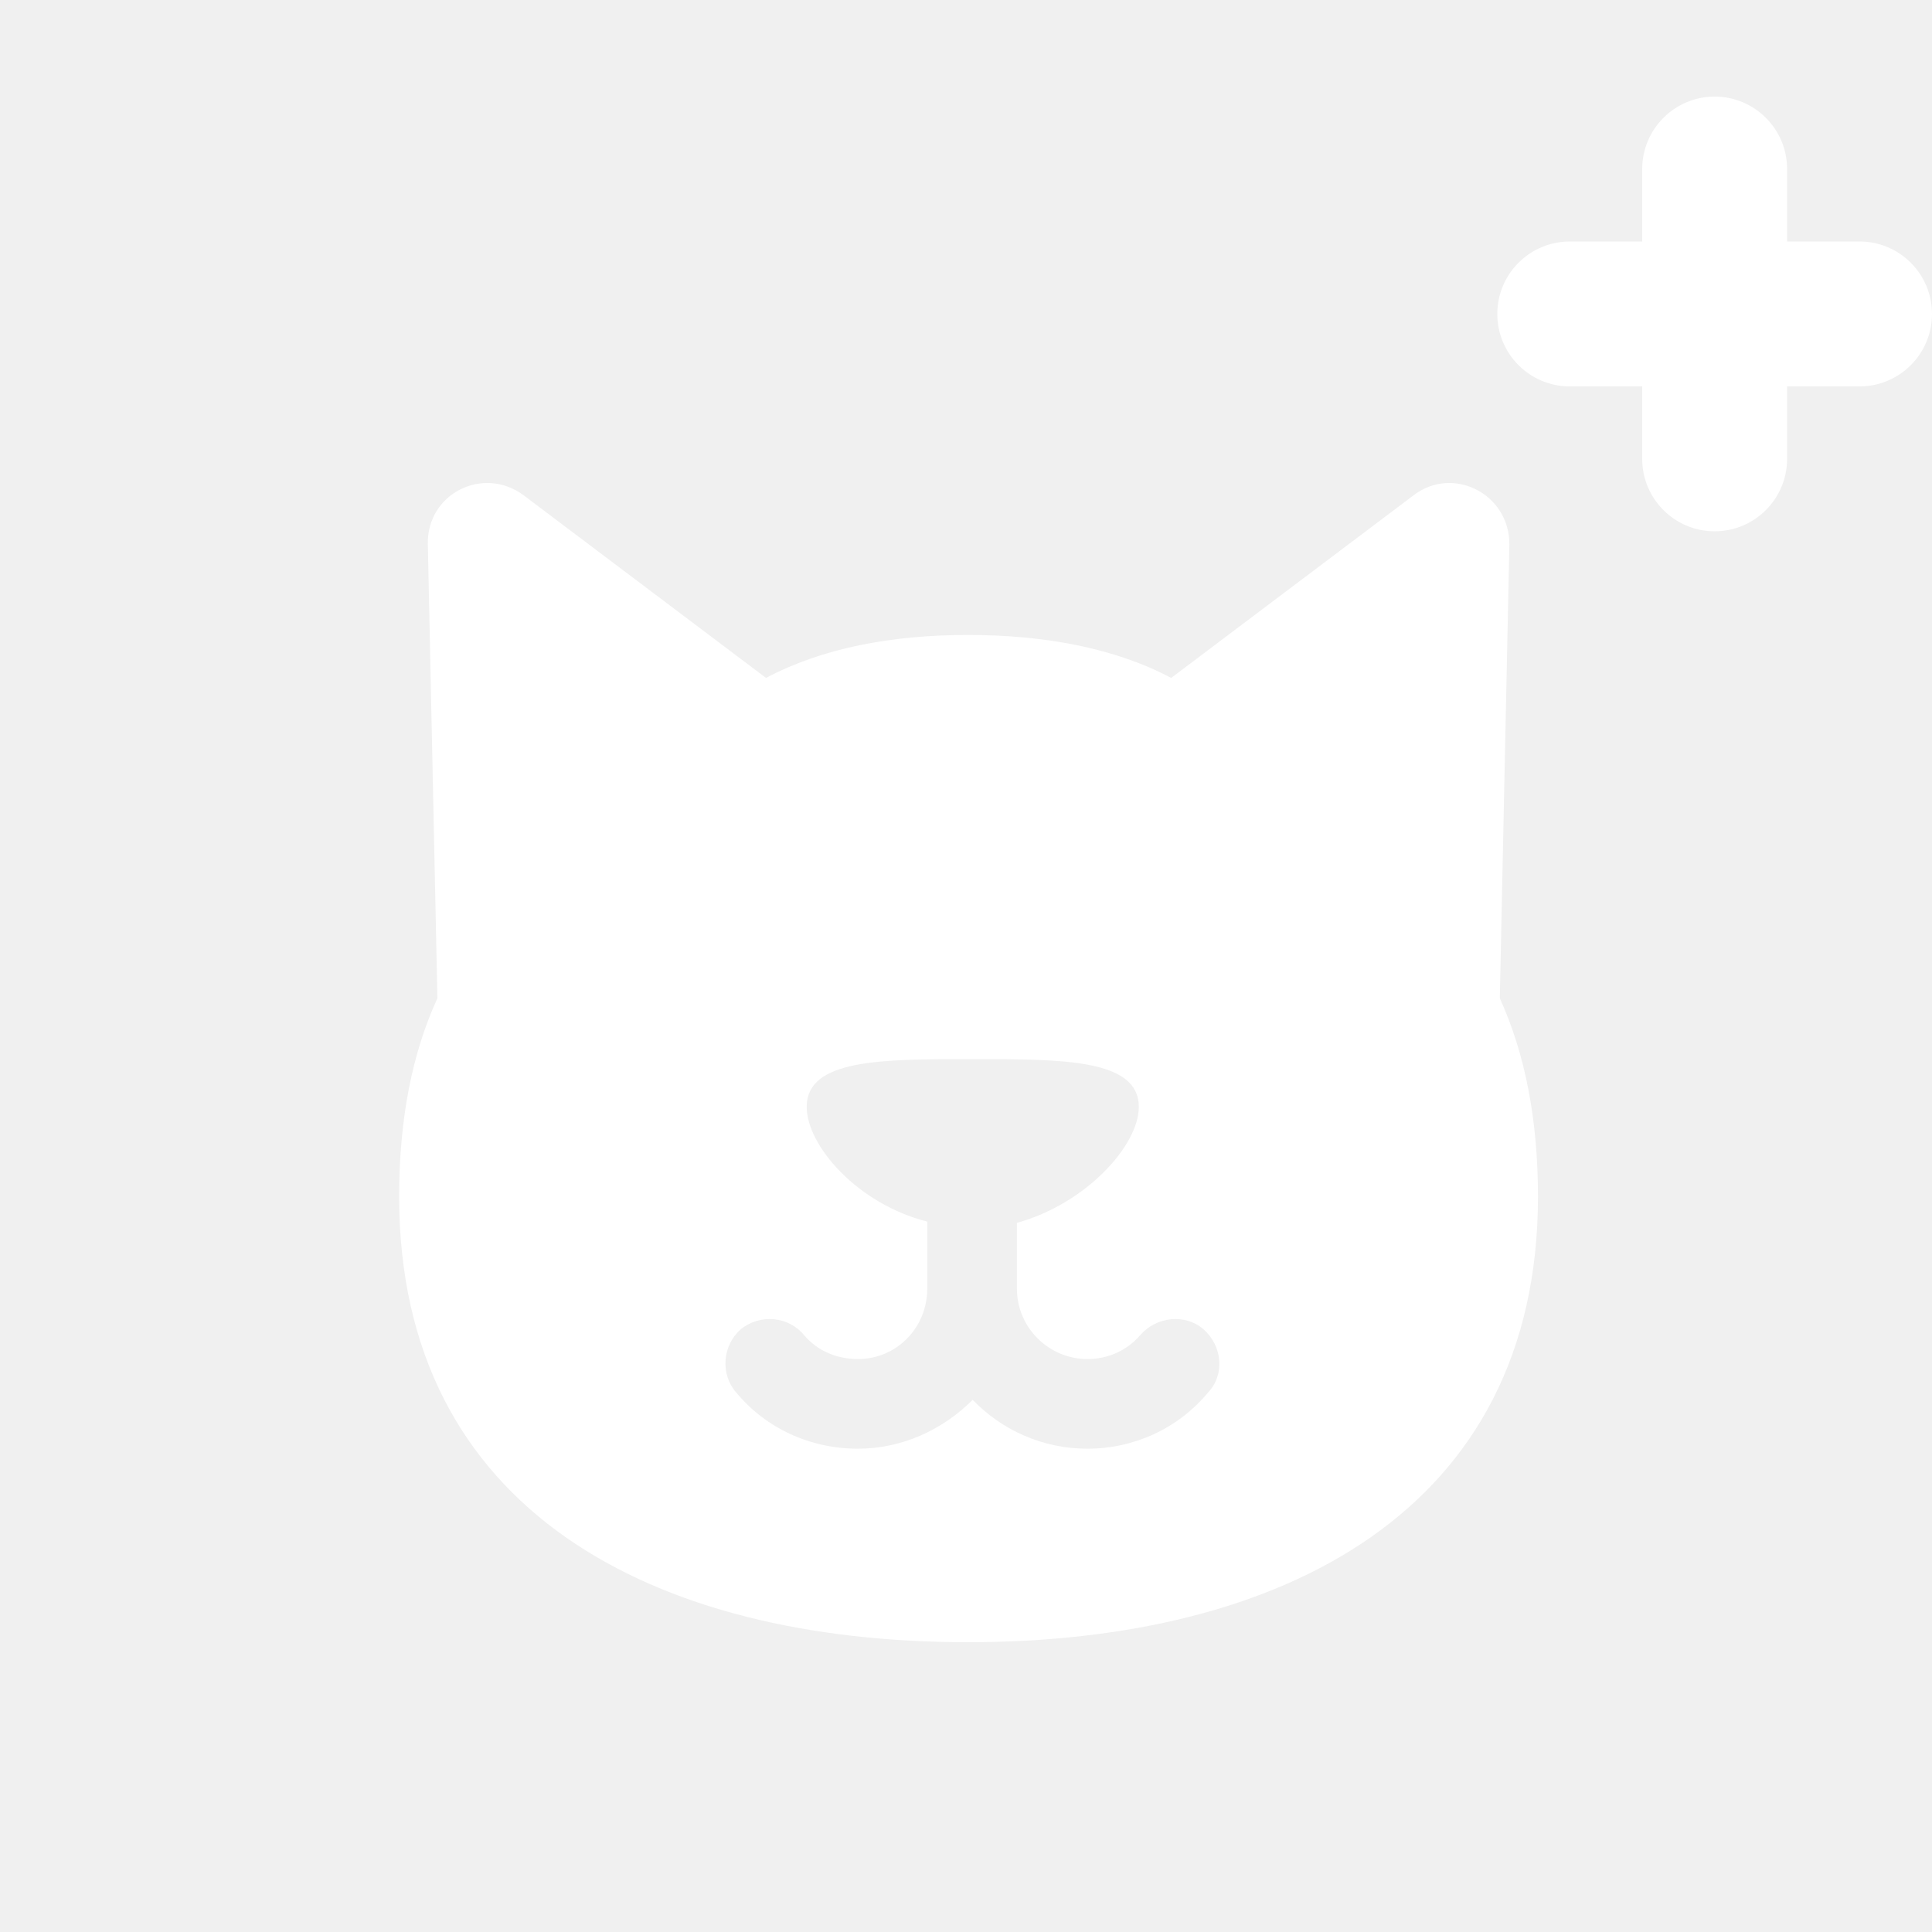
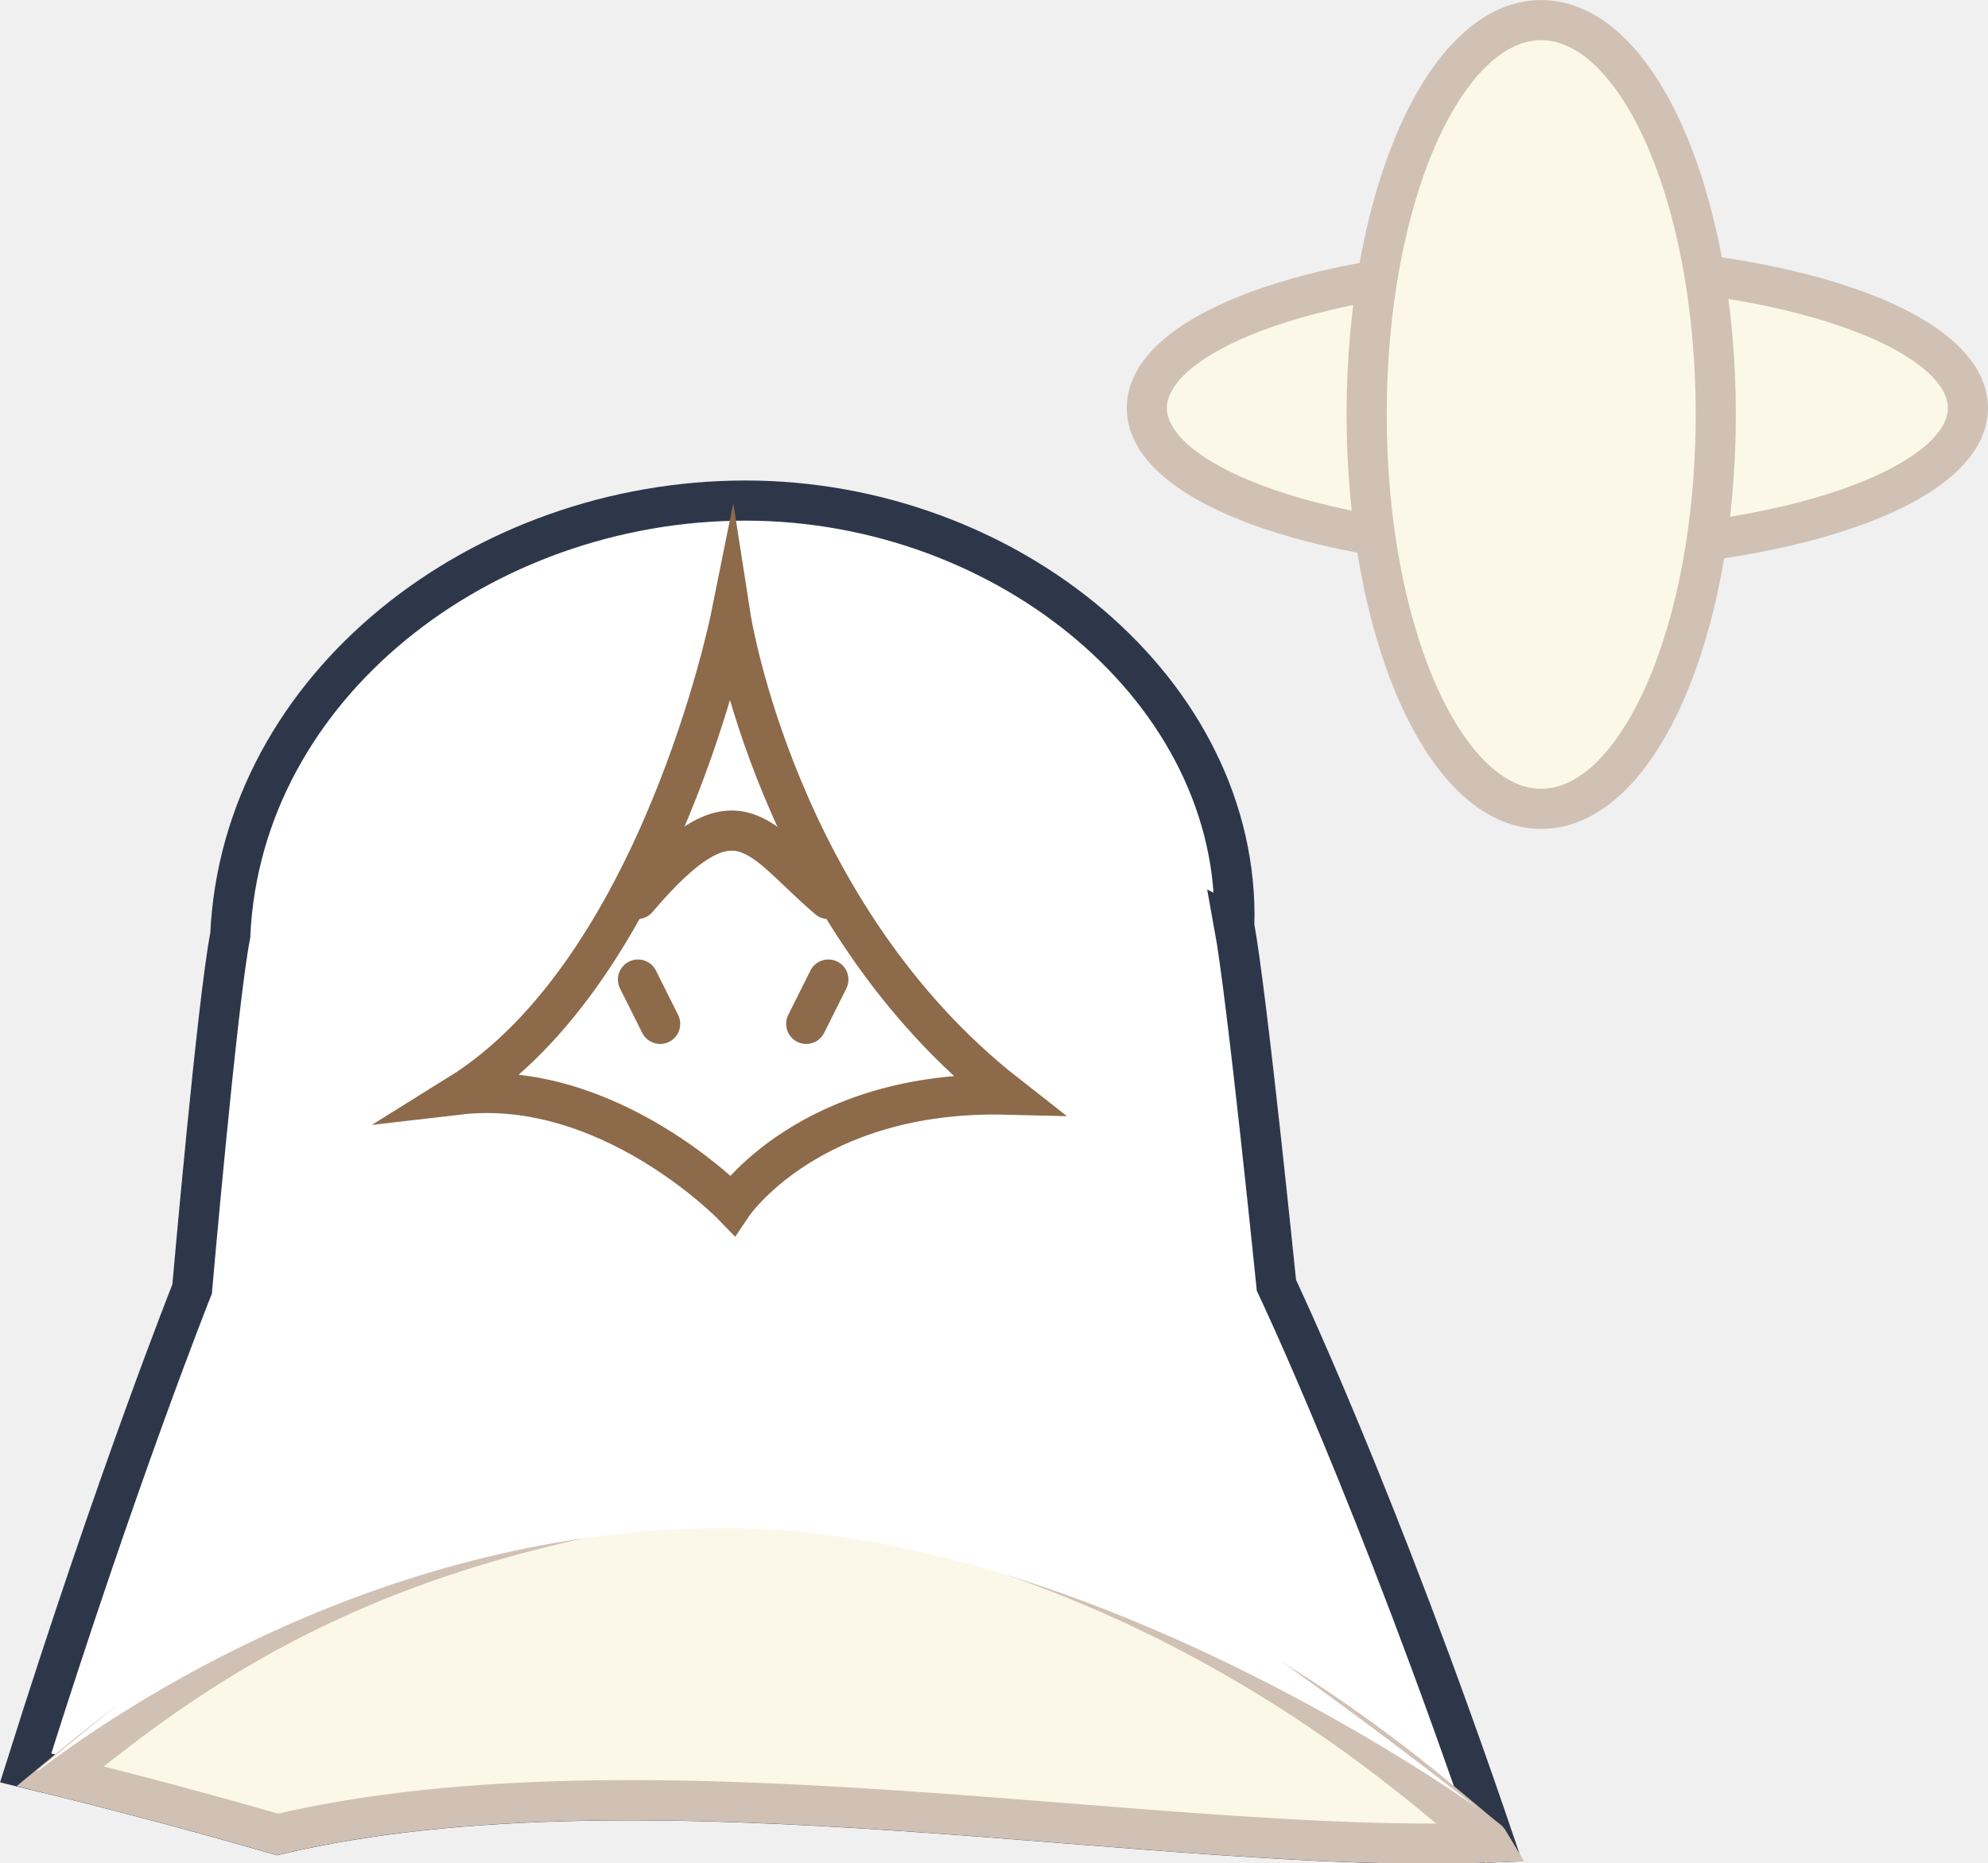
- <svg xmlns="http://www.w3.org/2000/svg" width="20px" height="20px" viewBox="0 0 20 20" version="1.1">
-   <defs />
-   <g id="Page-1" stroke="none" stroke-width="1" fill="none" fill-rule="evenodd">
-     <g id="sprite-library" fill="#FFFFFF">
-       <path d="M18.5,2.5 L19.25,2.5 C19.664,2.5 20,2.836 20,3.25 C20,3.664 19.664,4 19.25,4 L18.5,4 L18.5,4.75 C18.5,5.164 18.164,5.5 17.75,5.5 C17.336,5.5 17,5.164 17,4.75 L17,4 L16.25,4 C15.836,4 15.5,3.664 15.5,3.25 C15.5,2.836 15.836,2.5 16.25,2.5 L17,2.5 L17,1.75 C17,1.336 17.336,1 17.75,1 C18.164,1 18.5,1.336 18.5,1.75 L18.5,2.5 Z M15.921,12.387 C15.921,15.64 13.273,17 10.02,17 C6.767,17 4.132,15.64 4.132,12.387 C4.132,11.583 4.267,10.903 4.528,10.334 L4.429,5.633 C4.417,5.113 4.998,4.816 5.419,5.126 L7.93,7.018 C8.512,6.709 9.229,6.573 10.02,6.573 C10.812,6.573 11.542,6.709 12.124,7.018 L14.635,5.126 C15.043,4.816 15.625,5.113 15.625,5.633 L15.526,10.334 C15.785,10.903 15.921,11.583 15.921,12.387 Z M12.506,14.415 C12.681,14.231 12.655,13.933 12.458,13.76 C12.272,13.599 11.974,13.624 11.802,13.823 C11.665,13.982 11.467,14.069 11.257,14.069 C10.861,14.069 10.527,13.747 10.527,13.339 L10.527,12.659 C11.244,12.461 11.789,11.856 11.789,11.459 C11.789,10.964 11.009,10.964 10.069,10.964 C9.118,10.964 8.351,10.964 8.351,11.459 C8.351,11.856 8.871,12.461 9.599,12.646 L9.599,13.339 C9.599,13.747 9.279,14.069 8.882,14.069 C8.66,14.069 8.461,13.982 8.325,13.823 C8.164,13.624 7.867,13.599 7.669,13.76 C7.473,13.933 7.459,14.231 7.621,14.415 C7.93,14.787 8.387,14.997 8.882,14.997 C9.339,14.997 9.76,14.8 10.069,14.491 C10.367,14.8 10.787,14.997 11.257,14.997 C11.74,14.997 12.197,14.787 12.506,14.415 Z" id="Combined-Shape" />
+ <svg xmlns="http://www.w3.org/2000/svg" version="1.1" width="24.759" height="23.199" viewBox="0,0,24.759,23.199">
+   <g transform="translate(-229.0023,-132.9524)">
+     <g data-paper-data="{&quot;isPaintingLayer&quot;:true}" stroke-linejoin="miter" stroke-miterlimit="10" stroke-dasharray="" stroke-dashoffset="0" style="mix-blend-mode: normal">
+       <path d="" data-paper-data="{&quot;index&quot;:null}" fill="#3e5766" fill-rule="nonzero" stroke="#3e5766" stroke-width="1" stroke-linecap="round" />
+       <path d="" data-paper-data="{&quot;index&quot;:null}" fill="#3e5766" fill-rule="nonzero" stroke="#3e5766" stroke-width="1" stroke-linecap="round" />
+       <path d="" data-paper-data="{&quot;index&quot;:null}" fill="#3e5766" fill-rule="nonzero" stroke="#2e374a" stroke-width="0.5" stroke-linecap="butt" />
+       <path d="" data-paper-data="{&quot;index&quot;:null}" fill="#fbf8ea" fill-rule="nonzero" stroke="#d1c1b5" stroke-width="0.5" stroke-linecap="butt" />
+       <path d="" data-paper-data="{&quot;index&quot;:null}" fill="#e3a066" fill-rule="nonzero" stroke="#8d6a4a" stroke-width="0.5" stroke-linecap="butt" />
+       <path d="M244.373,144.479c0.162,0.882 0.526,4.482 0.526,4.482c0,0 1.257,2.641 2.716,6.939c-4.09,0.18 -10.526,-1.189 -15.157,-0.098c-1.022,-0.295 -2.065,-0.572 -3.136,-0.83c1.152,-3.659 2.073,-5.964 2.073,-5.964c0,0 0.312,-3.572 0.475,-4.406c0.142,-3.118 3.141,-5.415 6.415,-5.415c3.274,0 6.171,2.388 6.09,5.293z" data-paper-data="{&quot;index&quot;:null}" fill="#ffffff" fill-rule="nonzero" stroke="#2e374a" stroke-width="0.5" stroke-linecap="butt" />
+       <path d="M234.714,146.586c2.505,-1.557 3.389,-5.944 3.389,-5.944c0,0 0.576,3.702 3.439,5.944c-2.456,-0.061 -3.419,1.375 -3.419,1.375c0,0 -1.543,-1.592 -3.409,-1.375z" data-paper-data="{&quot;index&quot;:null}" fill="none" fill-rule="nonzero" stroke="#8d6a4a" stroke-width="0.5" stroke-linecap="butt" />
+       <g data-paper-data="{&quot;index&quot;:null}" stroke-linecap="butt">
+         <path d="M233.011,143.127c0.039,-0.455 0.509,-0.868 1.234,-0.824c0.964,0.108 1.114,0.792 1.11,1.063c-0.004,0.328 -0.068,0.803 -1.171,0.803c-0.942,0 -1.207,-0.632 -1.173,-1.041" fill="#e2e3e4" fill-rule="nonzero" stroke="none" stroke-width="1" />
+         <path d="M234.038,144.155c0,0 -0.298,-0.257 -0.311,-0.748c-0.002,-0.062 0.001,-0.127 0.01,-0.196c0.077,-0.616 0.529,-0.753 0.7,-0.731c0.17,0.022 0.307,0.226 0.307,0.226c0,0 0.365,0.385 0.273,0.808c-0.093,0.423 -0.55,0.612 -0.55,0.612c0,0 -0.368,0.072 -0.429,0.028" fill="#2e374a" fill-rule="nonzero" stroke="none" stroke-width="1" />
+         <path d="M233.011,143.157c0.039,-0.455 0.509,-0.868 1.234,-0.824c0.964,0.108 1.114,0.792 1.11,1.063c-0.004,0.328 -0.068,0.803 -1.171,0.803c-0.942,0 -1.207,-0.632 -1.173,-1.041z" fill="#ffffff" fill-rule="evenodd" stroke="#ffffff" stroke-width="0.5" />
+       </g>
+       <g data-paper-data="{&quot;index&quot;:null}" stroke-linecap="butt">
+         <path d="M243.354,143.056c0.035,0.409 -0.231,1.041 -1.173,1.041c-1.103,0 -1.167,-0.474 -1.171,-0.803c-0.003,-0.271 0.146,-0.955 1.11,-1.063c0.725,-0.043 1.195,0.369 1.234,0.824" fill="#e2e3e4" fill-rule="nonzero" stroke="none" stroke-width="1" />
+         <path d="M242.327,144.084c-0.061,0.043 -0.429,-0.028 -0.429,-0.028c0,0 -0.457,-0.188 -0.55,-0.612c-0.093,-0.423 0.273,-0.808 0.273,-0.808c0,0 0.137,-0.204 0.307,-0.226c0.171,-0.022 0.623,0.114 0.7,0.731c0.077,0.618 -0.301,0.944 -0.301,0.944" fill="#2e374a" fill-rule="nonzero" stroke="none" stroke-width="1" />
+         <path d="M243.354,143.086c0.035,0.409 -0.231,1.041 -1.173,1.041c-1.103,0 -1.167,-0.474 -1.171,-0.803c-0.003,-0.271 0.146,-0.955 1.11,-1.063c0.725,-0.043 1.195,0.369 1.234,0.824z" fill="#ffffff" fill-rule="evenodd" stroke="#ffffff" stroke-width="0.5" />
+       </g>
+       <path d="M238.173,151.539c5.443,0.644 8.593,3.743 9.359,4.333c0.002,-0.001 0.008,0.009 0.02,0.029c-4.093,0.163 -10.486,-1.186 -15.094,-0.101c-0.885,-0.256 -1.786,-0.497 -2.707,-0.725c1.83,-1.517 4.052,-3.001 8.423,-3.536z" data-paper-data="{&quot;index&quot;:null}" fill="#fbf8ea" fill-rule="nonzero" stroke="#d1c1b5" stroke-width="0.5" stroke-linecap="butt" />
+       <path d="M238.035,151.984c-4.24,0 -7.558,2.262 -8.556,3.024c-0.005,-0.001 -0.01,-0.002 -0.014,-0.003c1.244,-1.045 6.112,-4.993 8.62,-4.993c2.545,0.069 9.312,5.457 9.312,5.457c0,0 -4.832,-3.484 -9.361,-3.484z" data-paper-data="{&quot;index&quot;:null}" fill="#ffffff" fill-rule="nonzero" stroke="none" stroke-width="0" stroke-linecap="butt" />
+       <path d="M239.043,145.705l0.276,-0.552" data-paper-data="{&quot;index&quot;:null}" fill="none" fill-rule="nonzero" stroke="#8d6a4a" stroke-width="0.5" stroke-linecap="round" />
+       <path d="M237.224,145.705l-0.276,-0.552" data-paper-data="{&quot;index&quot;:null}" fill="none" fill-rule="nonzero" stroke="#8d6a4a" stroke-width="0.5" stroke-linecap="round" />
+       <path d="M236.938,144.15c1.254,-1.478 1.513,-0.736 2.381,0" fill="none" fill-rule="nonzero" stroke="#8d6a4a" stroke-width="0.5" stroke-linecap="round" />
+       <path d="M253.511,138.034c0,0.978 -2.289,1.772 -5.113,1.772c-2.824,0 -5.113,-0.793 -5.113,-1.772c0,-0.978 2.289,-1.772 5.113,-1.772c2.824,0 5.113,0.793 5.113,1.772z" fill="#fbf8ea" fill-rule="nonzero" stroke="#d1c1b5" stroke-width="0.5" stroke-linecap="butt" />
+       <path d="M250.371,138.115c0,2.713 -0.973,4.912 -2.174,4.912c-1.201,0 -2.174,-2.199 -2.174,-4.912c0,-2.713 0.973,-4.912 2.174,-4.912c1.201,0 2.174,2.199 2.174,4.912z" fill="#fbf8ea" fill-rule="nonzero" stroke="#d1c1b5" stroke-width="0.5" stroke-linecap="butt" />
    </g>
  </g>
</svg>
